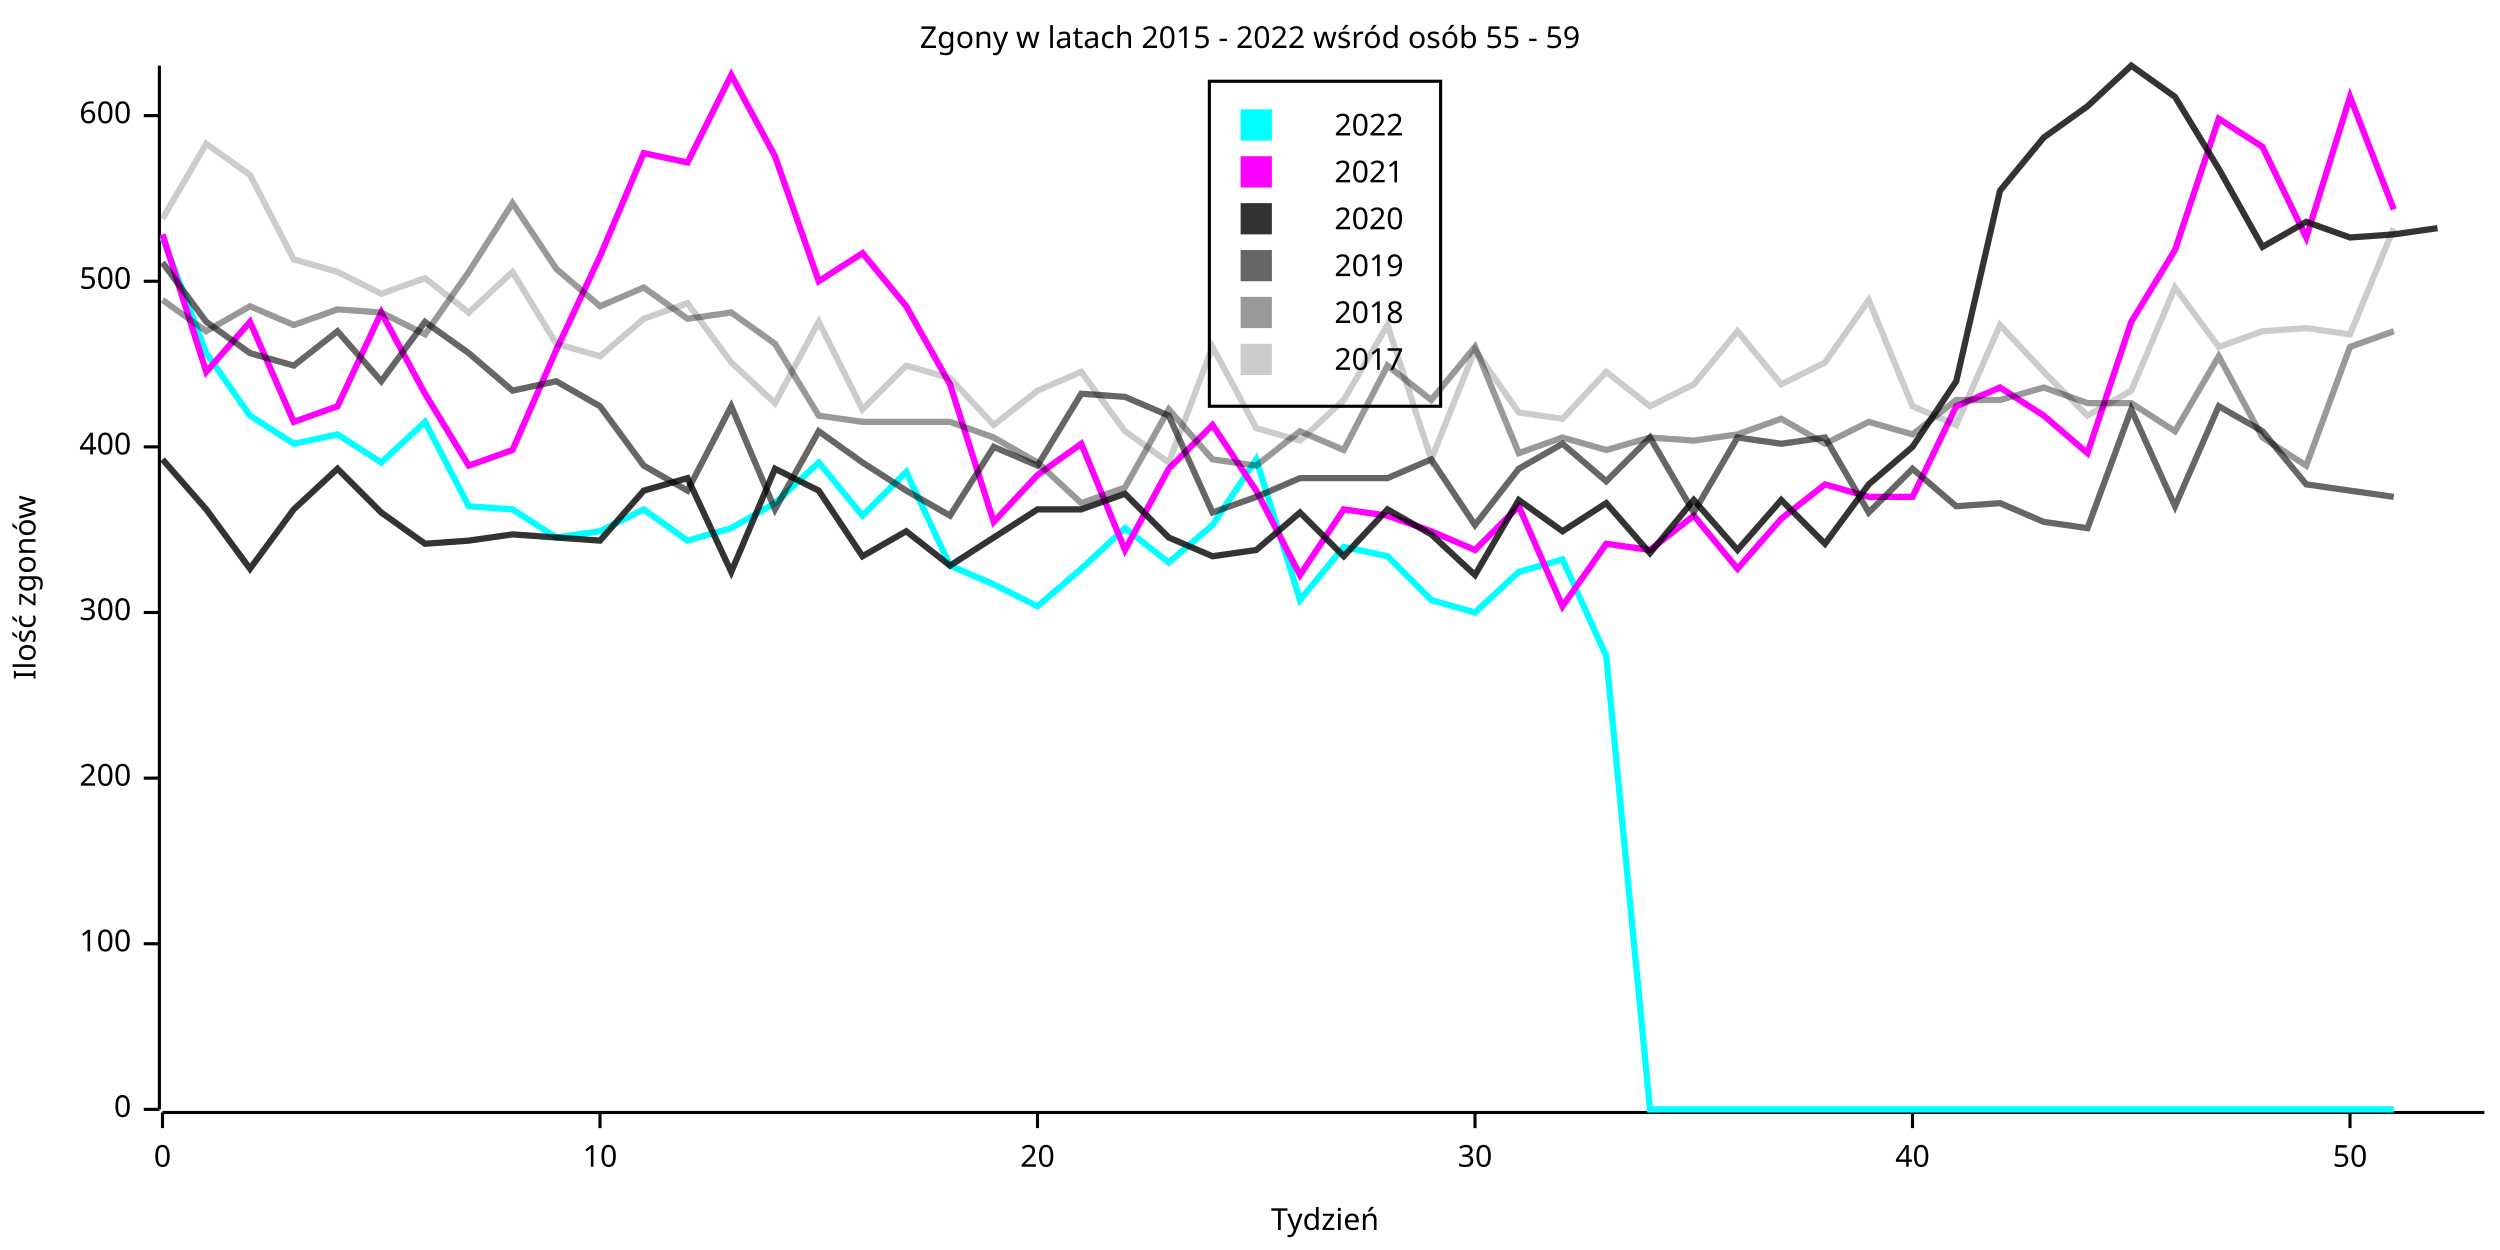
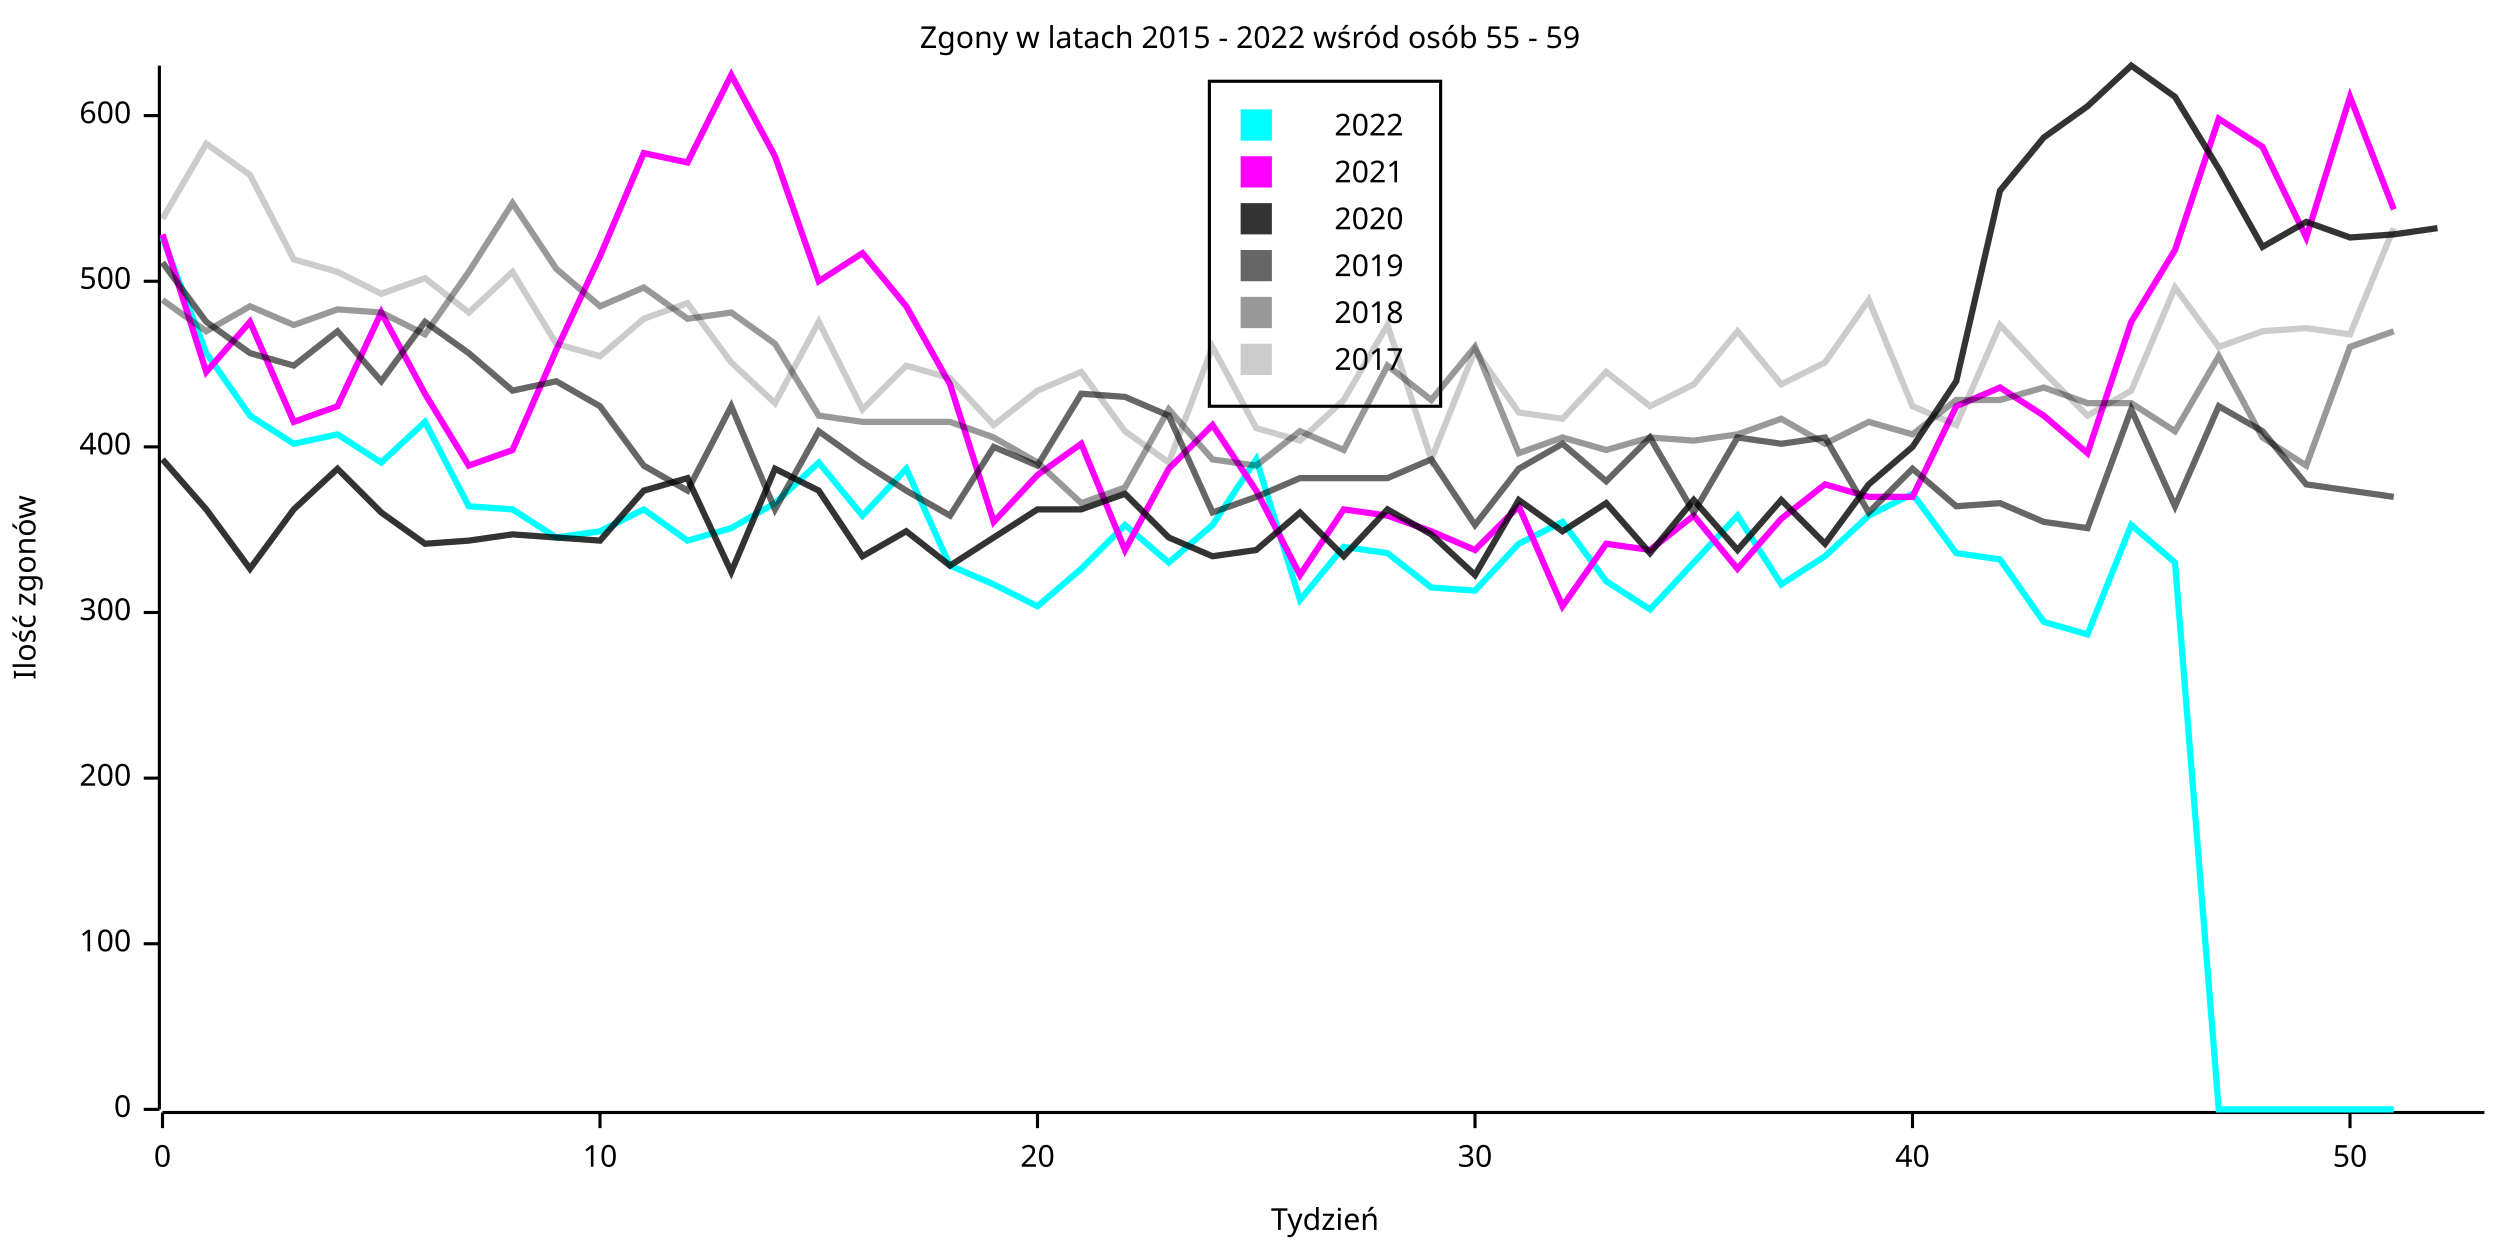
<svg xmlns="http://www.w3.org/2000/svg" width="800" height="400" viewBox="0 0 800 400">
  <rect x="0" y="0" width="800" height="400" opacity="1" fill="#FFFFFF" stroke="none" />
  <text x="400" y="8" dy="0.76em" text-anchor="middle" font-family="sans-serif" font-size="9.677" opacity="1" fill="#000000">
Zgony w latach 2015 - 2022 wśród osób 55 - 59
</text>
  <text x="4" y="188" dy="0.76em" text-anchor="middle" font-family="sans-serif" font-size="9.677" opacity="1" fill="#000000" transform="rotate(270, 4, 188)">
Ilość zgonów
</text>
  <text x="424" y="396" dy="-0.5ex" text-anchor="middle" font-family="sans-serif" font-size="9.677" opacity="1" fill="#000000">
Tydzień
</text>
  <polyline fill="none" opacity="1" stroke="#000000" stroke-width="1" points="51,21 51,355 " />
  <text x="42" y="355" dy="0.5ex" text-anchor="end" font-family="sans-serif" font-size="9.677" opacity="1" fill="#000000">
0
</text>
  <polyline fill="none" opacity="1" stroke="#000000" stroke-width="1" points="46,355 51,355 " />
  <text x="42" y="302" dy="0.5ex" text-anchor="end" font-family="sans-serif" font-size="9.677" opacity="1" fill="#000000">
100
</text>
  <polyline fill="none" opacity="1" stroke="#000000" stroke-width="1" points="46,302 51,302 " />
  <text x="42" y="249" dy="0.5ex" text-anchor="end" font-family="sans-serif" font-size="9.677" opacity="1" fill="#000000">
200
</text>
  <polyline fill="none" opacity="1" stroke="#000000" stroke-width="1" points="46,249 51,249 " />
  <text x="42" y="196" dy="0.5ex" text-anchor="end" font-family="sans-serif" font-size="9.677" opacity="1" fill="#000000">
300
</text>
  <polyline fill="none" opacity="1" stroke="#000000" stroke-width="1" points="46,196 51,196 " />
  <text x="42" y="143" dy="0.5ex" text-anchor="end" font-family="sans-serif" font-size="9.677" opacity="1" fill="#000000">
400
</text>
  <polyline fill="none" opacity="1" stroke="#000000" stroke-width="1" points="46,143 51,143 " />
  <text x="42" y="90" dy="0.5ex" text-anchor="end" font-family="sans-serif" font-size="9.677" opacity="1" fill="#000000">
500
</text>
  <polyline fill="none" opacity="1" stroke="#000000" stroke-width="1" points="46,90 51,90 " />
  <text x="42" y="37" dy="0.5ex" text-anchor="end" font-family="sans-serif" font-size="9.677" opacity="1" fill="#000000">
600
</text>
  <polyline fill="none" opacity="1" stroke="#000000" stroke-width="1" points="46,37 51,37 " />
  <polyline fill="none" opacity="1" stroke="#000000" stroke-width="1" points="52,356 795,356 " />
  <text x="52" y="366" dy="0.76em" text-anchor="middle" font-family="sans-serif" font-size="9.677" opacity="1" fill="#000000">
0
</text>
  <polyline fill="none" opacity="1" stroke="#000000" stroke-width="1" points="52,356 52,361 " />
  <text x="192" y="366" dy="0.76em" text-anchor="middle" font-family="sans-serif" font-size="9.677" opacity="1" fill="#000000">
10
</text>
  <polyline fill="none" opacity="1" stroke="#000000" stroke-width="1" points="192,356 192,361 " />
  <text x="332" y="366" dy="0.76em" text-anchor="middle" font-family="sans-serif" font-size="9.677" opacity="1" fill="#000000">
20
</text>
  <polyline fill="none" opacity="1" stroke="#000000" stroke-width="1" points="332,356 332,361 " />
  <text x="472" y="366" dy="0.76em" text-anchor="middle" font-family="sans-serif" font-size="9.677" opacity="1" fill="#000000">
30
</text>
  <polyline fill="none" opacity="1" stroke="#000000" stroke-width="1" points="472,356 472,361 " />
  <text x="612" y="366" dy="0.76em" text-anchor="middle" font-family="sans-serif" font-size="9.677" opacity="1" fill="#000000">
40
</text>
  <polyline fill="none" opacity="1" stroke="#000000" stroke-width="1" points="612,356 612,361 " />
  <text x="752" y="366" dy="0.76em" text-anchor="middle" font-family="sans-serif" font-size="9.677" opacity="1" fill="#000000">
50
</text>
  <polyline fill="none" opacity="1" stroke="#000000" stroke-width="1" points="752,356 752,361 " />
-   <polyline fill="none" opacity="1" stroke="#00FFFF" stroke-width="2" points="52,76 66,113 80,133 94,142 108,139 122,148 136,135 150,162 164,163 178,172 192,170 206,163 220,173 234,169 248,161 262,148 276,165 290,151 304,181 318,187 332,194 346,182 360,169 374,180 388,168 402,147 416,192 430,175 444,178 458,192 472,196 486,183 500,179 514,210 528,355 542,355 556,355 570,355 584,355 598,355 612,355 626,355 640,355 654,355 668,355 682,355 696,355 710,355 724,355 738,355 752,355 766,355 " />
+   <polyline fill="none" opacity="1" stroke="#00FFFF" stroke-width="2" points="52,76 66,113 80,133 94,142 108,139 122,148 136,135 150,162 164,163 178,172 192,170 206,163 220,173 234,169 248,161 262,148 276,165 290,150 304,181 318,187 332,194 346,182 360,168 374,180 388,168 402,147 416,192 430,175 444,177 458,188 472,189 486,174 500,167 514,186 528,195 542,180 556,165 570,187 584,178 598,165 612,158 626,177 640,179 654,199 668,203 682,168 696,180 710,355 724,355 738,355 752,355 766,355 " />
  <polyline fill="none" opacity="1" stroke="#FF00FF" stroke-width="2" points="52,75 66,119 80,103 94,135 108,130 122,100 136,126 150,149 164,144 178,112 192,82 206,49 220,52 234,24 248,50 262,90 276,81 290,98 304,123 318,167 332,152 346,142 360,176 374,150 388,136 402,157 416,184 430,163 444,165 458,170 472,176 486,162 500,194 514,174 528,176 542,165 556,182 570,166 584,155 598,159 612,159 626,130 640,124 654,133 668,145 682,103 696,80 710,38 724,47 738,76 752,31 766,67 " />
  <polyline fill="none" opacity="0.8" stroke="#000000" stroke-width="2" points="52,147 66,163 80,182 94,163 108,150 122,164 136,174 150,173 164,171 178,172 192,173 206,157 220,153 234,183 248,150 262,157 276,178 290,170 304,181 318,172 332,163 346,163 360,158 374,172 388,178 402,176 416,164 430,178 444,163 458,171 472,184 486,160 500,170 514,161 528,177 542,160 556,176 570,160 584,174 598,155 612,143 626,122 640,61 654,44 668,34 682,21 696,31 710,54 724,79 738,71 752,76 766,75 780,73 " />
  <polyline fill="none" opacity="0.6" stroke="#000000" stroke-width="2" points="52,84 66,103 80,113 94,117 108,106 122,122 136,103 150,113 164,125 178,122 192,130 206,149 220,157 234,130 248,163 262,138 276,148 290,157 304,165 318,143 332,149 346,126 360,127 374,133 388,164 402,159 416,153 430,153 444,153 458,147 472,168 486,150 500,142 514,154 528,140 542,164 556,140 570,142 584,140 598,164 612,150 626,162 640,161 654,167 668,169 682,131 696,162 710,130 724,138 738,155 752,157 766,159 " />
  <polyline fill="none" opacity="0.4" stroke="#000000" stroke-width="2" points="52,96 66,106 80,98 94,104 108,99 122,100 136,107 150,87 164,65 178,86 192,98 206,92 220,102 234,100 248,110 262,133 276,135 290,135 304,135 318,140 332,148 346,161 360,156 374,131 388,147 402,149 416,138 430,144 444,117 458,128 472,111 486,145 500,140 514,144 528,140 542,141 556,139 570,134 584,142 598,135 612,139 626,128 640,128 654,124 668,129 682,129 696,138 710,114 724,140 738,149 752,111 766,106 " />
  <polyline fill="none" opacity="0.2" stroke="#000000" stroke-width="2" points="52,70 66,46 80,56 94,83 108,87 122,94 136,89 150,100 164,87 178,110 192,114 206,102 220,97 234,116 248,129 262,103 276,131 290,117 304,121 318,136 332,125 346,119 360,138 374,148 388,111 402,137 416,141 430,128 444,104 458,147 472,112 486,132 500,134 514,119 528,130 542,123 556,106 570,123 584,116 598,96 612,130 626,136 640,104 654,119 668,133 682,125 696,92 710,111 724,106 738,105 752,107 766,73 " />
  <rect x="387" y="26" width="74" height="104" opacity="1" fill="none" stroke="#000000" />
  <text x="427" y="36" dy="0.76em" text-anchor="start" font-family="sans-serif" font-size="9.677" opacity="1" fill="#000000">
2022
</text>
  <text x="427" y="51" dy="0.76em" text-anchor="start" font-family="sans-serif" font-size="9.677" opacity="1" fill="#000000">
2021
</text>
  <text x="427" y="66" dy="0.76em" text-anchor="start" font-family="sans-serif" font-size="9.677" opacity="1" fill="#000000">
2020
</text>
  <text x="427" y="81" dy="0.76em" text-anchor="start" font-family="sans-serif" font-size="9.677" opacity="1" fill="#000000">
2019
</text>
  <text x="427" y="96" dy="0.76em" text-anchor="start" font-family="sans-serif" font-size="9.677" opacity="1" fill="#000000">
2018
</text>
  <text x="427" y="111" dy="0.76em" text-anchor="start" font-family="sans-serif" font-size="9.677" opacity="1" fill="#000000">
2017
</text>
  <rect x="397" y="35" width="10" height="10" opacity="1" fill="#00FFFF" stroke="none" />
  <rect x="397" y="50" width="10" height="10" opacity="1" fill="#FF00FF" stroke="none" />
  <rect x="397" y="65" width="10" height="10" opacity="0.8" fill="#000000" stroke="none" />
  <rect x="397" y="80" width="10" height="10" opacity="0.6" fill="#000000" stroke="none" />
  <rect x="397" y="95" width="10" height="10" opacity="0.4" fill="#000000" stroke="none" />
  <rect x="397" y="110" width="10" height="10" opacity="0.2" fill="#000000" stroke="none" />
</svg>
